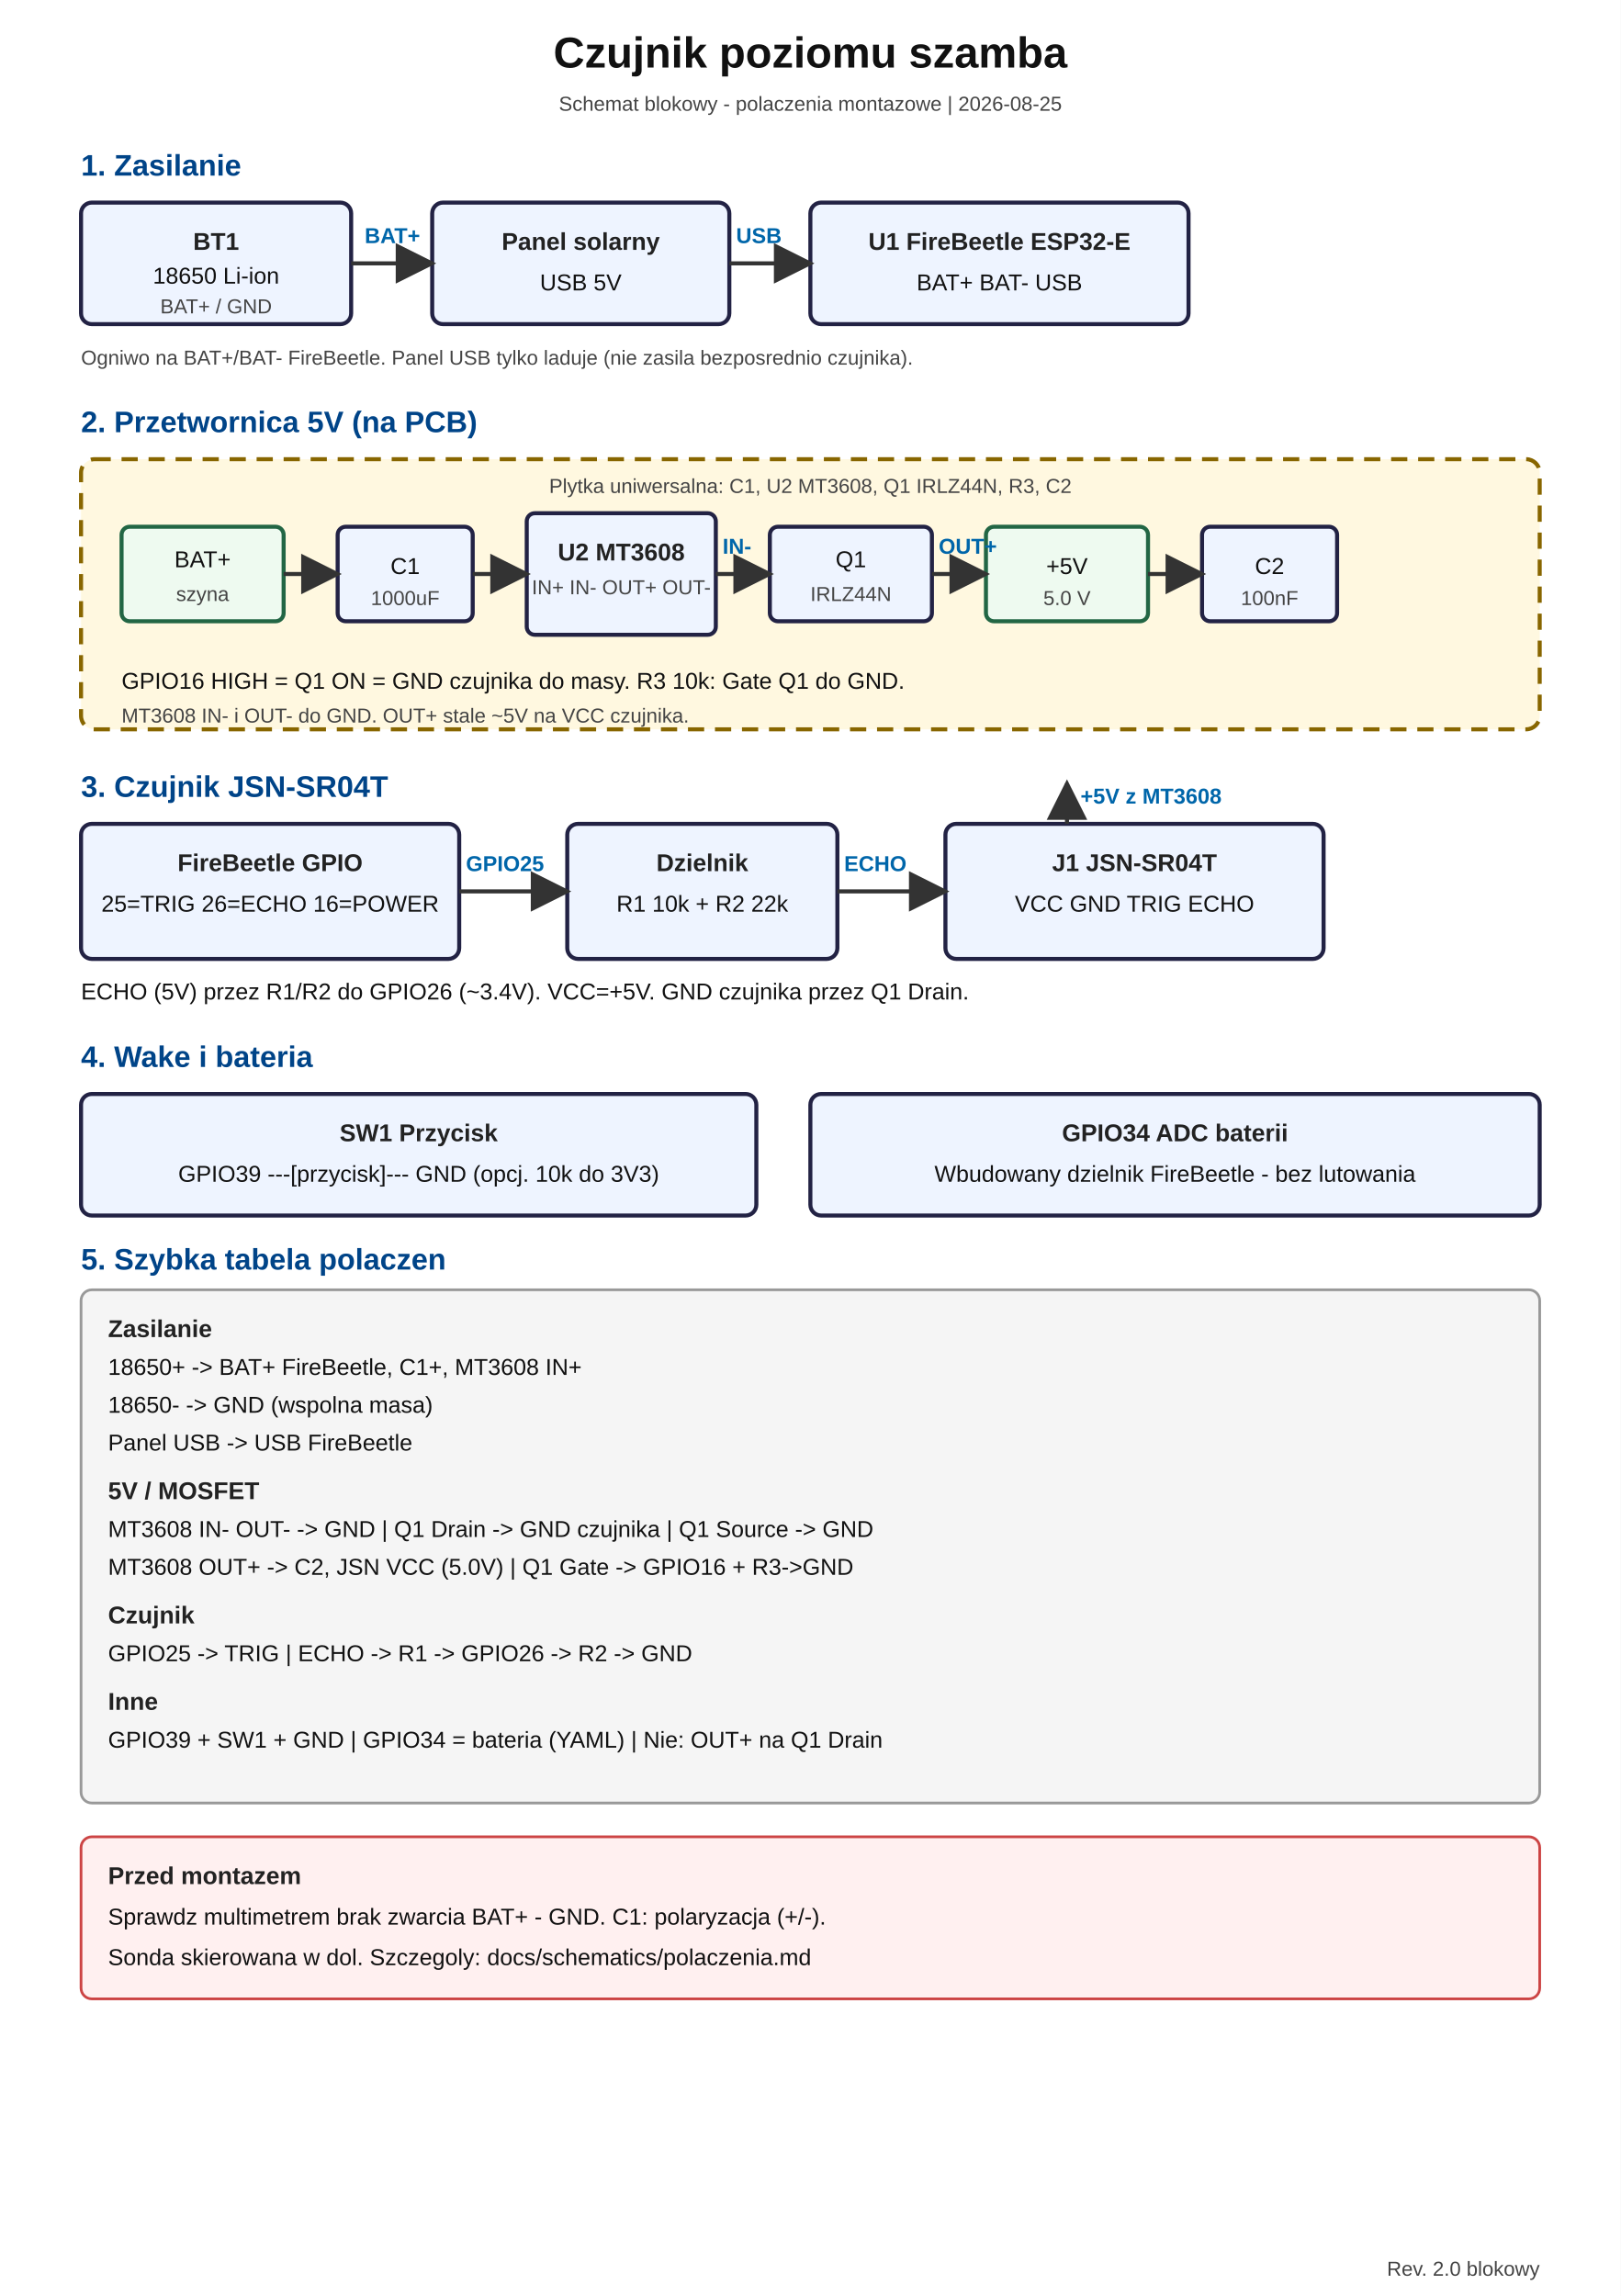
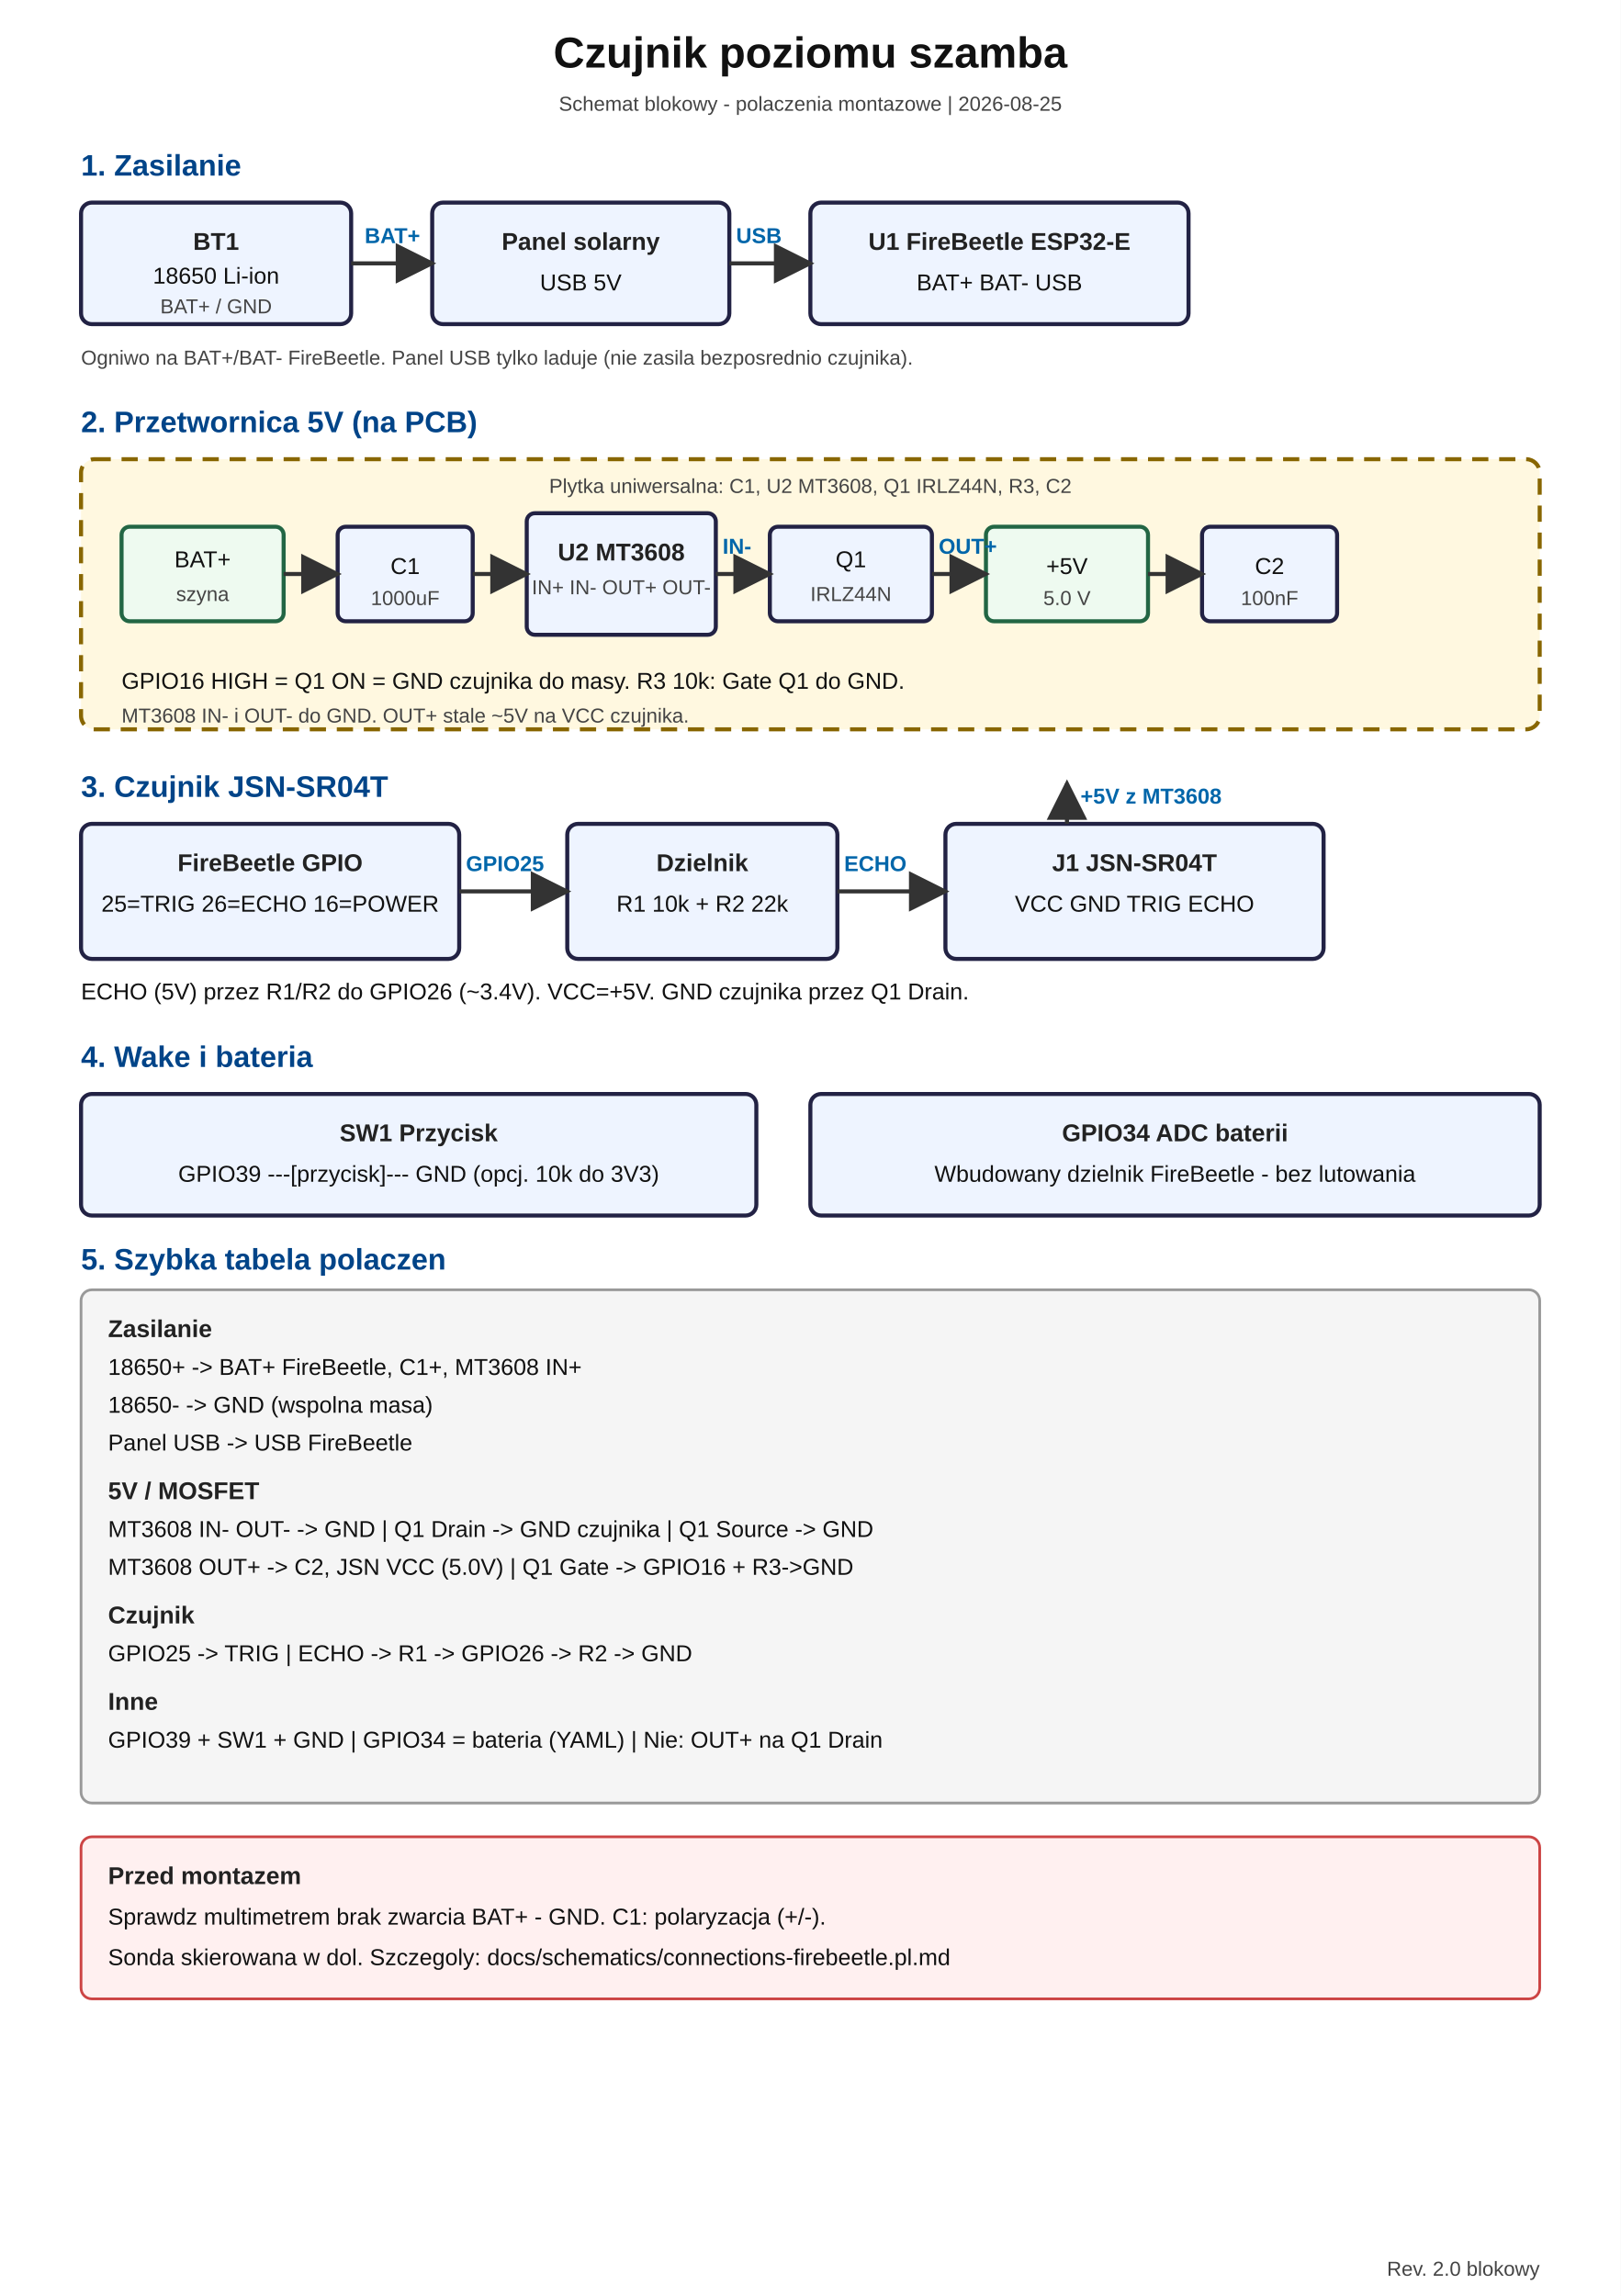
<svg xmlns="http://www.w3.org/2000/svg" viewBox="0 0 1200 1700" font-family="Arial, Helvetica, sans-serif">
  <style>
    .h1 { font: bold 32px Arial; fill: #111; }
    .h2 { font: bold 22px Arial; fill: #004488; }
    .h3 { font: bold 18px Arial; fill: #222; }
    .t  { font: 17px Arial; fill: #111; }
    .ts { font: 15px Arial; fill: #444; }
    .box { fill: #eef4ff; stroke: #224; stroke-width: 3; }
    .box-y { fill: #fff8e0; stroke: #886600; stroke-width: 3; stroke-dasharray: 12 8; }
    .box-g { fill: #eefaf0; stroke: #264; stroke-width: 3; }
    .arr { stroke: #333; stroke-width: 3; fill: none; marker-end: url(#a); }
    .arr-t { font: bold 16px Arial; fill: #0066aa; }
  </style>
  <defs>
    <marker id="a" markerWidth="10" markerHeight="10" refX="9" refY="5" orient="auto">
      <path d="M0,0 L10,5 L0,10 Z" fill="#333" />
    </marker>
  </defs>
  <rect width="1200" height="1700" fill="#fff" />
  <text x="600" y="50" text-anchor="middle" class="h1">Czujnik poziomu szamba</text>
  <text x="600" y="82" text-anchor="middle" class="ts">Schemat blokowy - polaczenia montazowe | 2026-08-25</text>
  <text x="60" y="130" class="h2">1. Zasilanie</text>
  <rect x="60" y="150" width="200" height="90" rx="8" class="box" />
  <text x="160" y="185" text-anchor="middle" class="h3">BT1</text>
  <text x="160" y="210" text-anchor="middle" class="t">18650 Li-ion</text>
  <text x="160" y="232" text-anchor="middle" class="ts">BAT+ / GND</text>
  <rect x="320" y="150" width="220" height="90" rx="8" class="box" />
  <text x="430" y="185" text-anchor="middle" class="h3">Panel solarny</text>
  <text x="430" y="215" text-anchor="middle" class="t">USB 5V</text>
  <rect x="600" y="150" width="280" height="90" rx="8" class="box" />
  <text x="740" y="185" text-anchor="middle" class="h3">U1 FireBeetle ESP32-E</text>
  <text x="740" y="215" text-anchor="middle" class="t">BAT+  BAT-  USB</text>
  <line x1="260" y1="195" x2="320" y2="195" class="arr" />
  <text x="270" y="180" class="arr-t">BAT+</text>
  <line x1="540" y1="195" x2="600" y2="195" class="arr" />
  <text x="545" y="180" class="arr-t">USB</text>
  <text x="60" y="270" class="ts">Ogniwo na BAT+/BAT- FireBeetle. Panel USB tylko laduje (nie zasila bezposrednio czujnika).</text>
  <text x="60" y="320" class="h2">2. Przetwornica 5V (na PCB)</text>
  <rect x="60" y="340" width="1080" height="200" rx="10" class="box-y" />
  <text x="600" y="365" text-anchor="middle" class="ts">Plytka uniwersalna: C1, U2 MT3608, Q1 IRLZ44N, R3, C2</text>
  <rect x="90" y="390" width="120" height="70" rx="6" class="box-g" />
  <text x="150" y="420" text-anchor="middle" class="t">BAT+</text>
  <text x="150" y="445" text-anchor="middle" class="ts">szyna</text>
  <rect x="250" y="390" width="100" height="70" rx="6" class="box" />
  <text x="300" y="425" text-anchor="middle" class="t">C1</text>
  <text x="300" y="448" text-anchor="middle" class="ts">1000uF</text>
  <rect x="390" y="380" width="140" height="90" rx="6" class="box" />
  <text x="460" y="415" text-anchor="middle" class="h3">U2 MT3608</text>
  <text x="460" y="440" text-anchor="middle" class="ts">IN+ IN- OUT+ OUT-</text>
  <rect x="570" y="390" width="120" height="70" rx="6" class="box" />
  <text x="630" y="420" text-anchor="middle" class="t">Q1</text>
  <text x="630" y="445" text-anchor="middle" class="ts">IRLZ44N</text>
  <rect x="730" y="390" width="120" height="70" rx="6" class="box-g" />
  <text x="790" y="425" text-anchor="middle" class="t">+5V</text>
  <text x="790" y="448" text-anchor="middle" class="ts">5.0 V</text>
  <rect x="890" y="390" width="100" height="70" rx="6" class="box" />
  <text x="940" y="425" text-anchor="middle" class="t">C2</text>
  <text x="940" y="448" text-anchor="middle" class="ts">100nF</text>
  <line x1="210" y1="425" x2="250" y2="425" class="arr" />
  <line x1="350" y1="425" x2="390" y2="425" class="arr" />
  <line x1="530" y1="425" x2="570" y2="425" class="arr" />
  <text x="535" y="410" class="arr-t">IN-</text>
  <line x1="690" y1="425" x2="730" y2="425" class="arr" />
  <text x="695" y="410" class="arr-t">OUT+</text>
  <line x1="850" y1="425" x2="890" y2="425" class="arr" />
  <text x="90" y="510" class="t">GPIO16 HIGH = Q1 ON = GND czujnika do masy. R3 10k: Gate Q1 do GND.</text>
  <text x="90" y="535" class="ts">MT3608 IN- i OUT- do GND. OUT+ stale ~5V na VCC czujnika.</text>
  <text x="60" y="590" class="h2">3. Czujnik JSN-SR04T</text>
  <rect x="60" y="610" width="280" height="100" rx="8" class="box" />
  <text x="200" y="645" text-anchor="middle" class="h3">FireBeetle GPIO</text>
  <text x="200" y="675" text-anchor="middle" class="t">25=TRIG  26=ECHO  16=POWER</text>
  <rect x="420" y="610" width="200" height="100" rx="8" class="box" />
  <text x="520" y="645" text-anchor="middle" class="h3">Dzielnik</text>
  <text x="520" y="675" text-anchor="middle" class="t">R1 10k + R2 22k</text>
  <rect x="700" y="610" width="280" height="100" rx="8" class="box" />
  <text x="840" y="645" text-anchor="middle" class="h3">J1 JSN-SR04T</text>
  <text x="840" y="675" text-anchor="middle" class="t">VCC GND TRIG ECHO</text>
  <line x1="340" y1="660" x2="420" y2="660" class="arr" />
  <text x="345" y="645" class="arr-t">GPIO25</text>
  <line x1="620" y1="660" x2="700" y2="660" class="arr" />
  <text x="625" y="645" class="arr-t">ECHO</text>
  <line x1="790" y1="610" x2="790" y2="580" class="arr" />
  <text x="800" y="595" class="arr-t">+5V z MT3608</text>
  <text x="60" y="740" class="t">ECHO (5V) przez R1/R2 do GPIO26 (~3.4V). VCC=+5V. GND czujnika przez Q1 Drain.</text>
  <text x="60" y="790" class="h2">4. Wake i bateria</text>
  <rect x="60" y="810" width="500" height="90" rx="8" class="box" />
  <text x="310" y="845" text-anchor="middle" class="h3">SW1 Przycisk</text>
  <text x="310" y="875" text-anchor="middle" class="t">GPIO39 ---[przycisk]--- GND  (opcj. 10k do 3V3)</text>
  <rect x="600" y="810" width="540" height="90" rx="8" class="box" />
  <text x="870" y="845" text-anchor="middle" class="h3">GPIO34 ADC baterii</text>
  <text x="870" y="875" text-anchor="middle" class="t">Wbudowany dzielnik FireBeetle - bez lutowania</text>
  <text x="60" y="940" class="h2">5. Szybka tabela polaczen</text>
  <rect x="60" y="955" width="1080" height="380" rx="8" fill="#f5f5f5" stroke="#999" stroke-width="2" />
  <text x="80" y="990" class="h3">Zasilanie</text>
  <text x="80" y="1018" class="t">18650+  -&gt;  BAT+ FireBeetle, C1+, MT3608 IN+</text>
  <text x="80" y="1046" class="t">18650-  -&gt;  GND (wspolna masa)</text>
  <text x="80" y="1074" class="t">Panel USB  -&gt;  USB FireBeetle</text>
  <text x="80" y="1110" class="h3">5V / MOSFET</text>
  <text x="80" y="1138" class="t">MT3608 IN- OUT-  -&gt;  GND  |  Q1 Drain  -&gt;  GND czujnika  |  Q1 Source  -&gt;  GND</text>
  <text x="80" y="1166" class="t">MT3608 OUT+  -&gt;  C2, JSN VCC (5.0V)  |  Q1 Gate  -&gt;  GPIO16 + R3-&gt;GND</text>
  <text x="80" y="1202" class="h3">Czujnik</text>
  <text x="80" y="1230" class="t">GPIO25  -&gt;  TRIG  |  ECHO  -&gt;  R1  -&gt;  GPIO26  -&gt;  R2  -&gt;  GND</text>
  <text x="80" y="1266" class="h3">Inne</text>
  <text x="80" y="1294" class="t">GPIO39 + SW1 + GND  |  GPIO34 = bateria (YAML)  |  Nie: OUT+ na Q1 Drain</text>
  <rect x="60" y="1360" width="1080" height="120" rx="8" fill="#fff0f0" stroke="#c44" stroke-width="2" />
  <text x="80" y="1395" class="h3">Przed montazem</text>
  <text x="80" y="1425" class="t">Sprawdz multimetrem brak zwarcia BAT+ - GND. C1: polaryzacja (+/-).</text>
-   <text x="80" y="1455" class="t">Sonda skierowana w dol. Szczegoly: docs/schematics/polaczenia.md</text>
+   <text x="80" y="1455" class="t">Sonda skierowana w dol. Szczegoly: docs/schematics/connections-firebeetle.pl.md</text>
  <text x="1140" y="1685" text-anchor="end" class="ts">Rev. 2.0 blokowy</text>
</svg>
